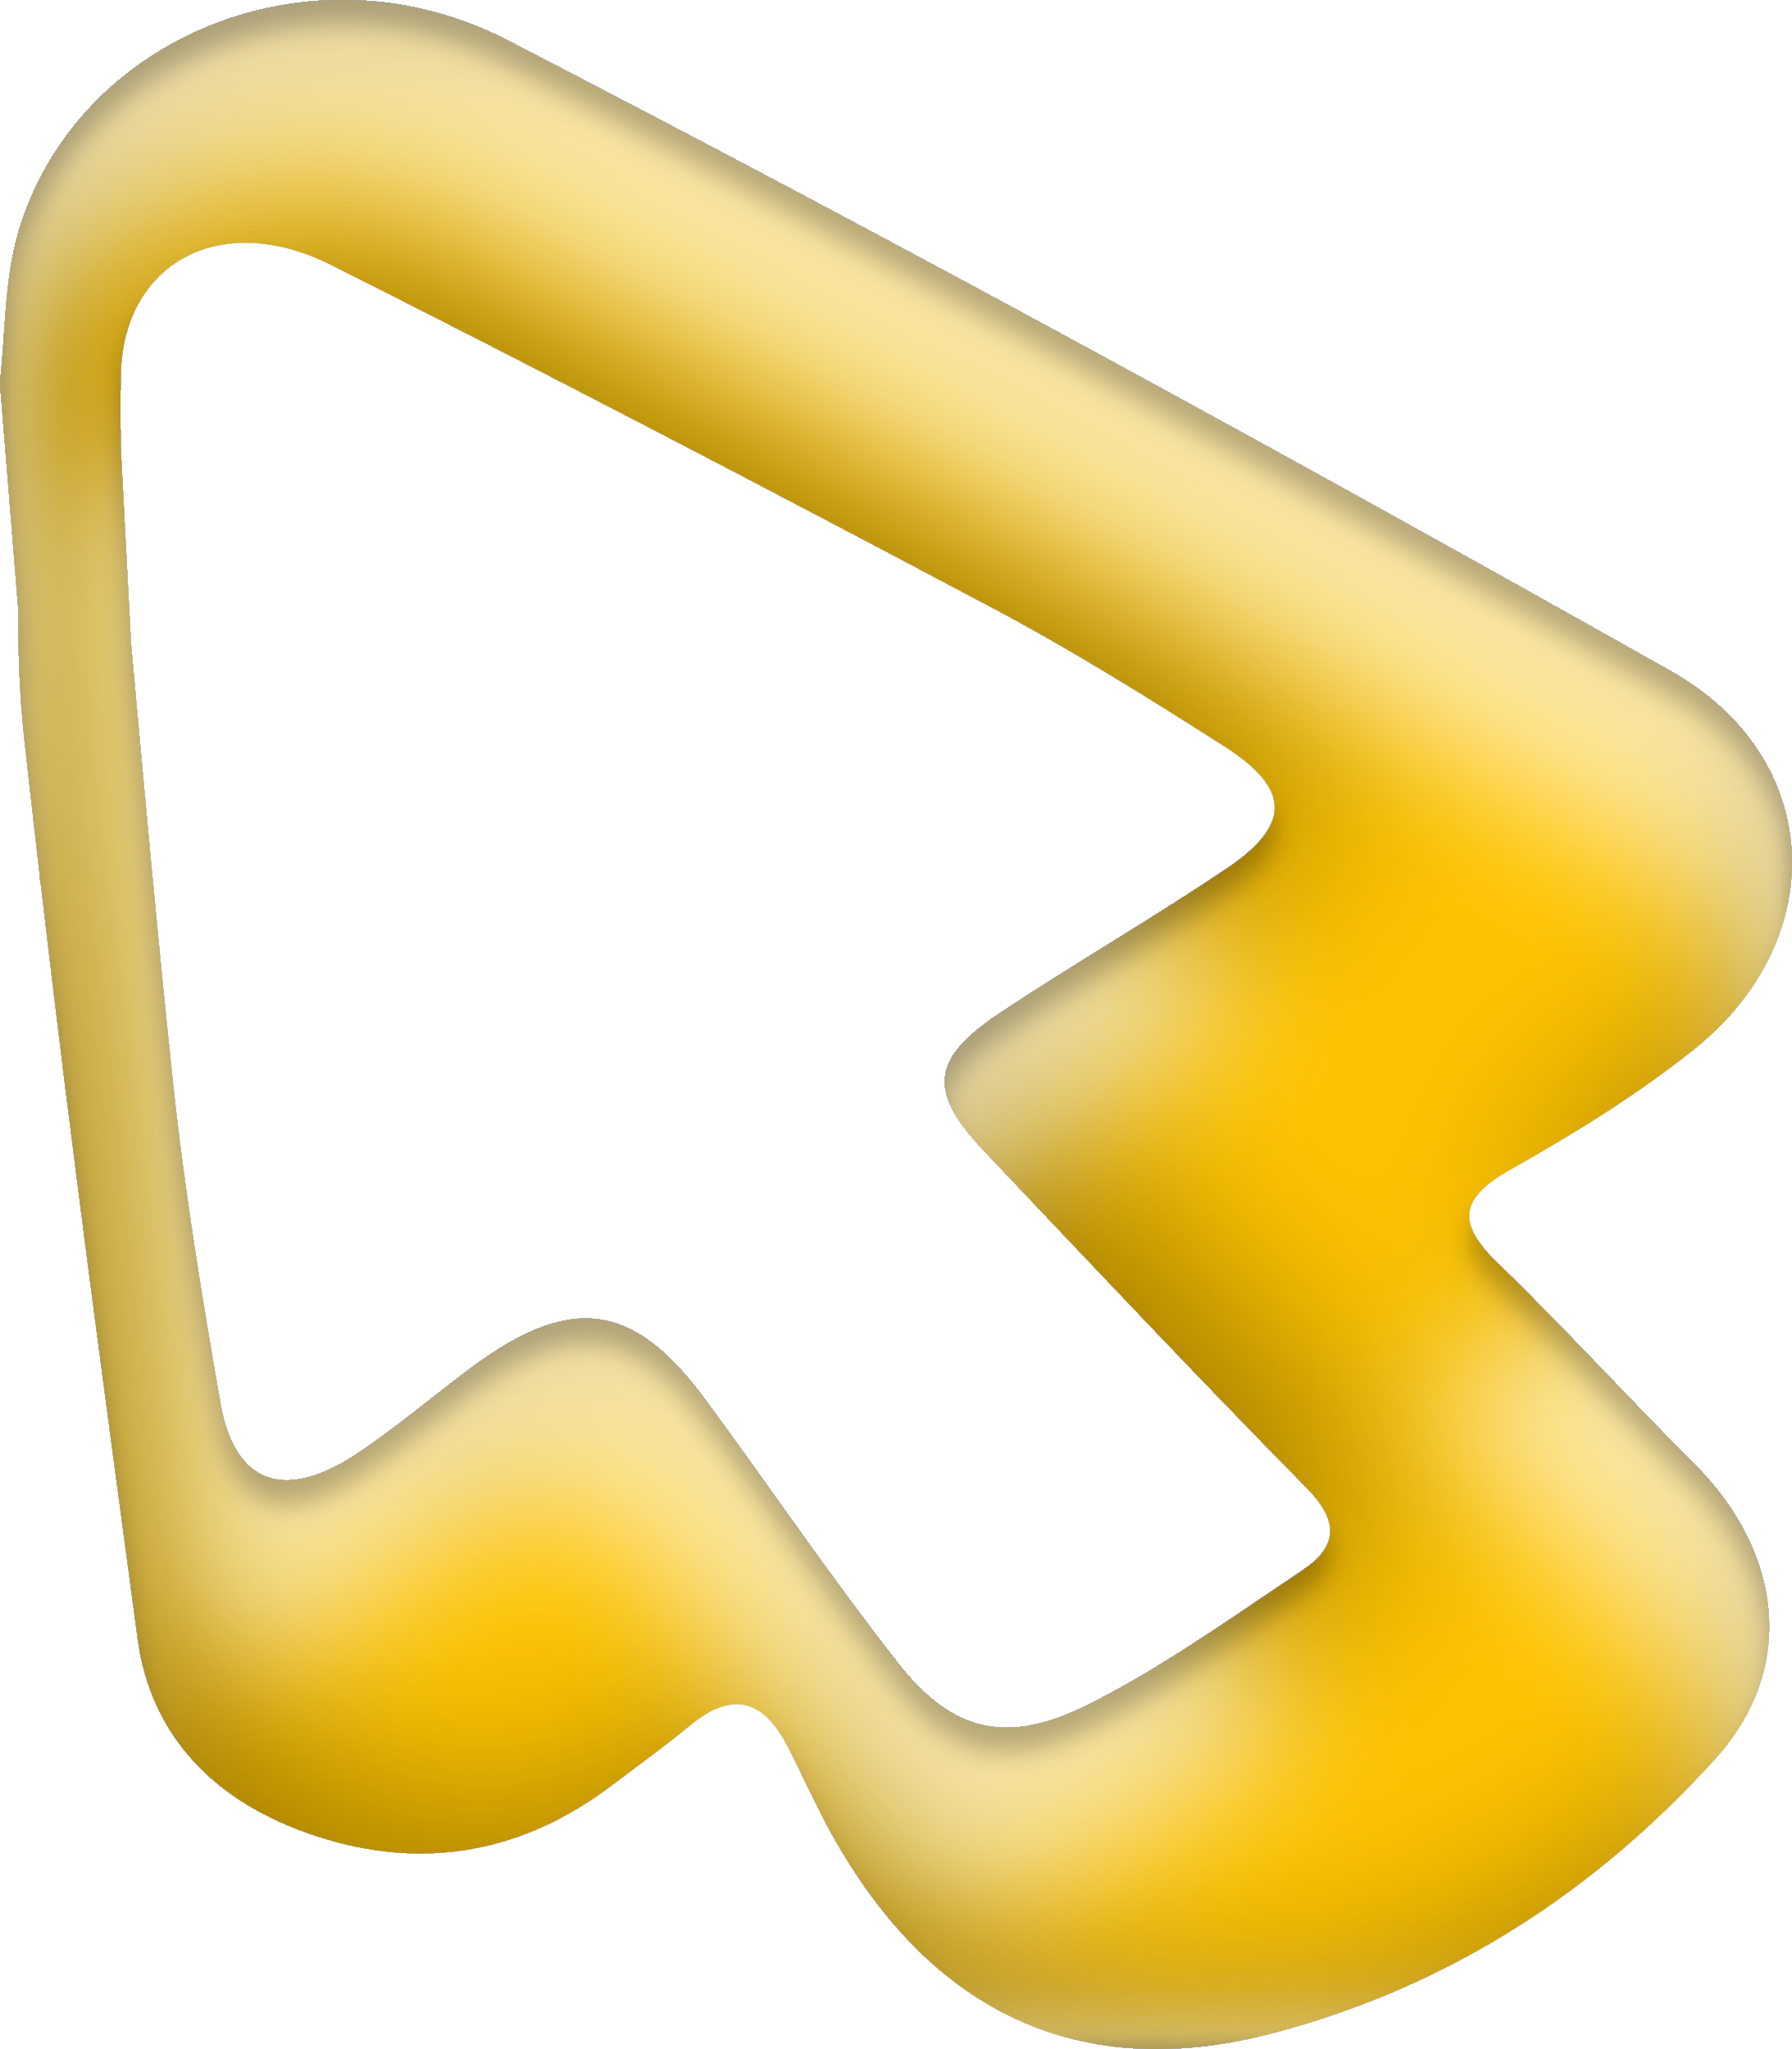
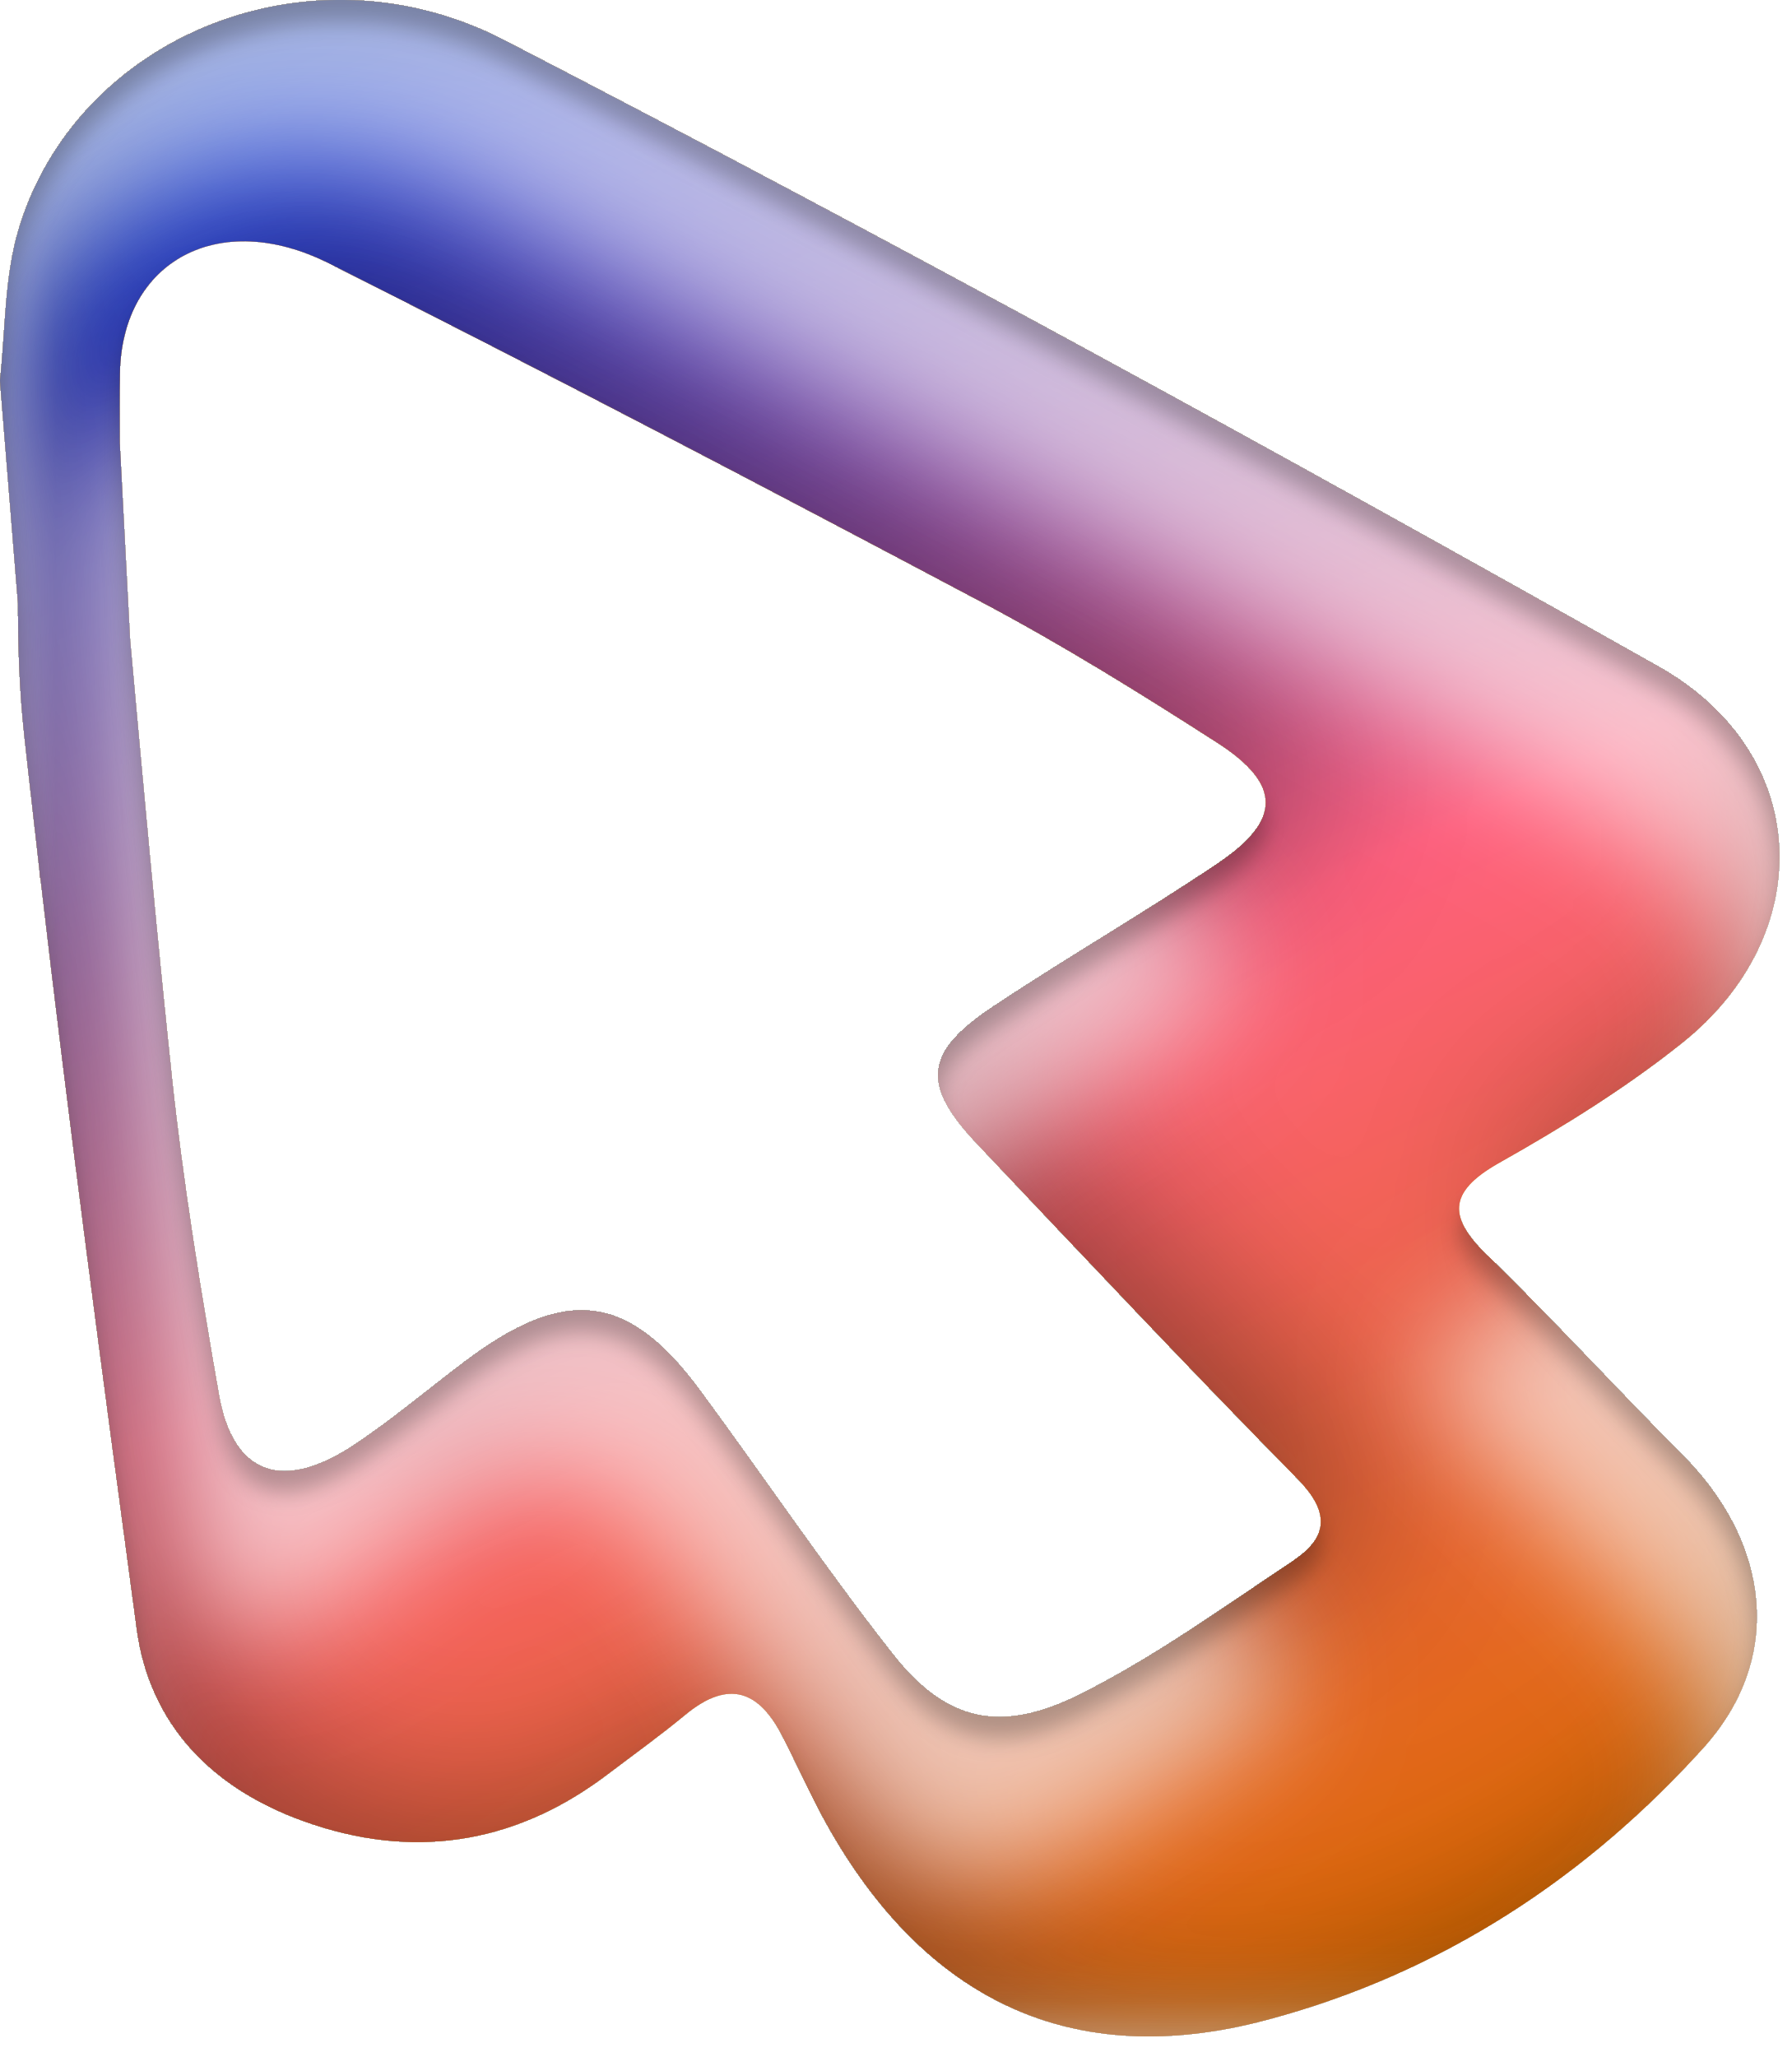
- <svg xmlns="http://www.w3.org/2000/svg" preserveAspectRatio="none" overflow="visible" style="display: block;" width="81.642" height="93.375" viewBox="1.571 0 81.642 93.375" fill="none">
-   <g id="spur" filter="url(#filter0_diii_0_13)">
-     <path d="M69.818 57.581C68.066 55.868 67.925 54.694 70.343 53.326C73.278 51.672 76.168 49.882 78.741 47.826C84.995 42.846 84.743 34.551 77.654 30.562C60.193 20.73 42.584 11.08 24.702 1.845C15.75 -2.78 5.046 1.721 2.422 10.548C1.764 12.766 1.83 15.146 1.571 17.449L2.399 27.683C2.399 29.68 2.466 31.678 2.68 33.656C2.902 35.705 3.146 37.755 3.375 39.804L3.412 40.258L3.427 40.225C4.758 51.724 6.303 63.203 7.848 74.683C8.432 79.034 11.285 82.128 15.972 83.665C20.932 85.299 25.464 84.379 29.456 81.35C30.646 80.448 31.858 79.579 33.004 78.632C35.029 76.959 36.404 77.575 37.432 79.534C38.134 80.883 38.74 82.271 39.48 83.6C44.019 91.74 50.805 94.976 59.654 92.628C67.837 90.462 74.483 85.954 79.731 80.137C83.472 75.986 82.74 70.701 78.778 66.731C75.754 63.703 72.886 60.564 69.818 57.568V57.581ZM60.918 71.57C57.746 73.677 54.649 75.921 51.219 77.653C47.478 79.547 44.965 78.95 42.511 75.824C39.428 71.9 36.656 67.789 33.706 63.787C30.38 59.273 27.511 58.943 22.832 62.49C21.183 63.735 19.609 65.065 17.887 66.219C14.553 68.45 12.254 67.653 11.61 63.943C10.768 59.124 9.977 54.292 9.459 49.441C8.749 42.742 8.143 36.036 7.537 29.33L7.064 20.296C7.064 19.226 7.049 18.155 7.071 17.085C7.175 11.975 11.618 9.536 16.681 12.079C26.743 17.137 36.7 22.352 46.628 27.611C50.346 29.583 53.91 31.794 57.414 34.045C60.393 35.958 60.393 37.618 57.451 39.596C54.094 41.853 50.561 43.896 47.182 46.134C43.974 48.267 43.834 49.733 46.428 52.47C51.293 57.606 56.142 62.756 61.11 67.808C62.544 69.267 62.588 70.454 60.925 71.557L60.918 71.57Z" fill="#FFC400" />
+ <svg xmlns="http://www.w3.org/2000/svg" xmlns:xlink="http://www.w3.org/1999/xlink" width="81" height="93" viewBox="0 0 81 93" fill="none">
+   <g filter="url(#filter0_iii_915_415)">
+     <use xlink:href="#stroke0_915_415" fill="#FF8400" />
+     <use xlink:href="#stroke0_915_415" fill="url(#paint0_linear_915_415)" />
  </g>
  <defs>
-     <filter id="filter0_diii_0_13" x="-0.132" y="-1.136" width="86.185" height="100.672" filterUnits="userSpaceOnUse" color-interpolation-filters="sRGB">
+     <filter id="filter0_iii_915_415" x="-1.48" y="-0.987" width="84.397" height="98.405" filterUnits="userSpaceOnUse" color-interpolation-filters="sRGB">
      <feFlood flood-opacity="0" result="BackgroundImageFix" />
      <feBlend mode="normal" in="SourceGraphic" in2="BackgroundImageFix" result="shape" />
      <feColorMatrix in="SourceAlpha" type="matrix" values="0 0 0 0 0 0 0 0 0 0 0 0 0 0 0 0 0 0 127 0" result="hardAlpha" />
-       <feOffset dx="2.839" dy="-1.136" />
-       <feGaussianBlur stdDeviation="4.77" />
+       <feOffset dx="2.466" dy="-0.987" />
+       <feGaussianBlur stdDeviation="4.144" />
      <feComposite in2="hardAlpha" operator="arithmetic" k2="-1" k3="1" />
      <feColorMatrix type="matrix" values="0 0 0 0 0 0 0 0 0 0 0 0 0 0 0 0 0 0 0.38 0" />
-       <feBlend mode="normal" in2="shape" result="effect2_innerShadow_0_13" />
+       <feBlend mode="normal" in2="shape" result="effect1_innerShadow_915_415" />
      <feColorMatrix in="SourceAlpha" type="matrix" values="0 0 0 0 0 0 0 0 0 0 0 0 0 0 0 0 0 0 127 0" result="hardAlpha" />
-       <feOffset dx="-1.704" dy="8.518" />
-       <feGaussianBlur stdDeviation="3.081" />
+       <feOffset dx="-1.48" dy="7.399" />
+       <feGaussianBlur stdDeviation="2.676" />
      <feComposite in2="hardAlpha" operator="arithmetic" k2="-1" k3="1" />
      <feColorMatrix type="matrix" values="0 0 0 0 1 0 0 0 0 1 0 0 0 0 1 0 0 0 0.63 0" />
-       <feBlend mode="normal" in2="effect2_innerShadow_0_13" result="effect3_innerShadow_0_13" />
+       <feBlend mode="normal" in2="effect1_innerShadow_915_415" result="effect2_innerShadow_915_415" />
      <feColorMatrix in="SourceAlpha" type="matrix" values="0 0 0 0 0 0 0 0 0 0 0 0 0 0 0 0 0 0 127 0" result="hardAlpha" />
-       <feOffset dy="1.136" />
-       <feGaussianBlur stdDeviation="0.568" />
+       <feOffset dy="0.987" />
+       <feGaussianBlur stdDeviation="0.493" />
      <feComposite in2="hardAlpha" operator="arithmetic" k2="-1" k3="1" />
      <feColorMatrix type="matrix" values="0 0 0 0 0 0 0 0 0 0 0 0 0 0 0 0 0 0 0.25 0" />
-       <feBlend mode="normal" in2="effect3_innerShadow_0_13" result="effect4_innerShadow_0_13" />
+       <feBlend mode="normal" in2="effect2_innerShadow_915_415" result="effect3_innerShadow_915_415" />
    </filter>
+     <linearGradient id="paint0_linear_915_415" x1="67.537" y1="87.769" x2="24.449" y2="-2.981" gradientUnits="userSpaceOnUse">
+       <stop stop-color="#DC6A00" />
+       <stop offset="0.462" stop-color="#FF607E" />
+       <stop offset="1" stop-color="#0435DD" />
+     </linearGradient>
+     <path id="stroke0_915_415" d="M67.25 56.774C65.524 55.086 65.385 53.928 67.767 52.579C70.659 50.948 73.507 49.183 76.042 47.156C82.205 42.245 81.957 34.067 74.972 30.134C57.766 20.44 40.414 10.925 22.793 1.819C13.972 -2.741 3.424 1.697 0.838 10.4C0.189 12.587 0.255 14.934 0 17.204L0.816 27.295C0.816 29.264 0.881 31.234 1.093 33.184C1.311 35.205 1.552 37.225 1.777 39.246L1.814 39.694L1.828 39.662C3.14 50.999 4.662 62.318 6.185 73.636C6.76 77.927 9.572 80.977 14.19 82.493C19.078 84.104 23.543 83.196 27.477 80.21C28.65 79.321 29.844 78.464 30.974 77.531C32.969 75.881 34.324 76.488 35.337 78.419C36.029 79.749 36.626 81.118 37.355 82.429C41.827 90.454 48.514 93.645 57.234 91.33C65.298 89.194 71.847 84.75 77.019 79.014C80.704 74.922 79.983 69.71 76.079 65.796C73.1 62.81 70.273 59.715 67.25 56.761V56.774ZM58.48 70.567C55.355 72.645 52.302 74.858 48.922 76.565C45.236 78.432 42.76 77.844 40.341 74.762C37.304 70.893 34.572 66.839 31.666 62.893C28.388 58.443 25.561 58.117 20.95 61.614C19.326 62.842 17.774 64.153 16.077 65.291C12.791 67.491 10.526 66.705 9.892 63.047C9.062 58.296 8.282 53.532 7.773 48.749C7.073 42.143 6.476 35.531 5.879 28.919L5.412 20.011C5.412 18.956 5.398 17.901 5.42 16.846C5.522 11.807 9.9 9.403 14.889 11.909C24.804 16.897 34.616 22.038 44.399 27.224C48.063 29.168 51.574 31.349 55.027 33.568C57.962 35.454 57.962 37.091 55.063 39.042C51.756 41.267 48.274 43.281 44.945 45.487C41.784 47.591 41.645 49.036 44.202 51.735C48.995 56.799 53.774 61.877 58.669 66.858C60.082 68.297 60.126 69.467 58.487 70.554L58.48 70.567Z" />
  </defs>
</svg>
